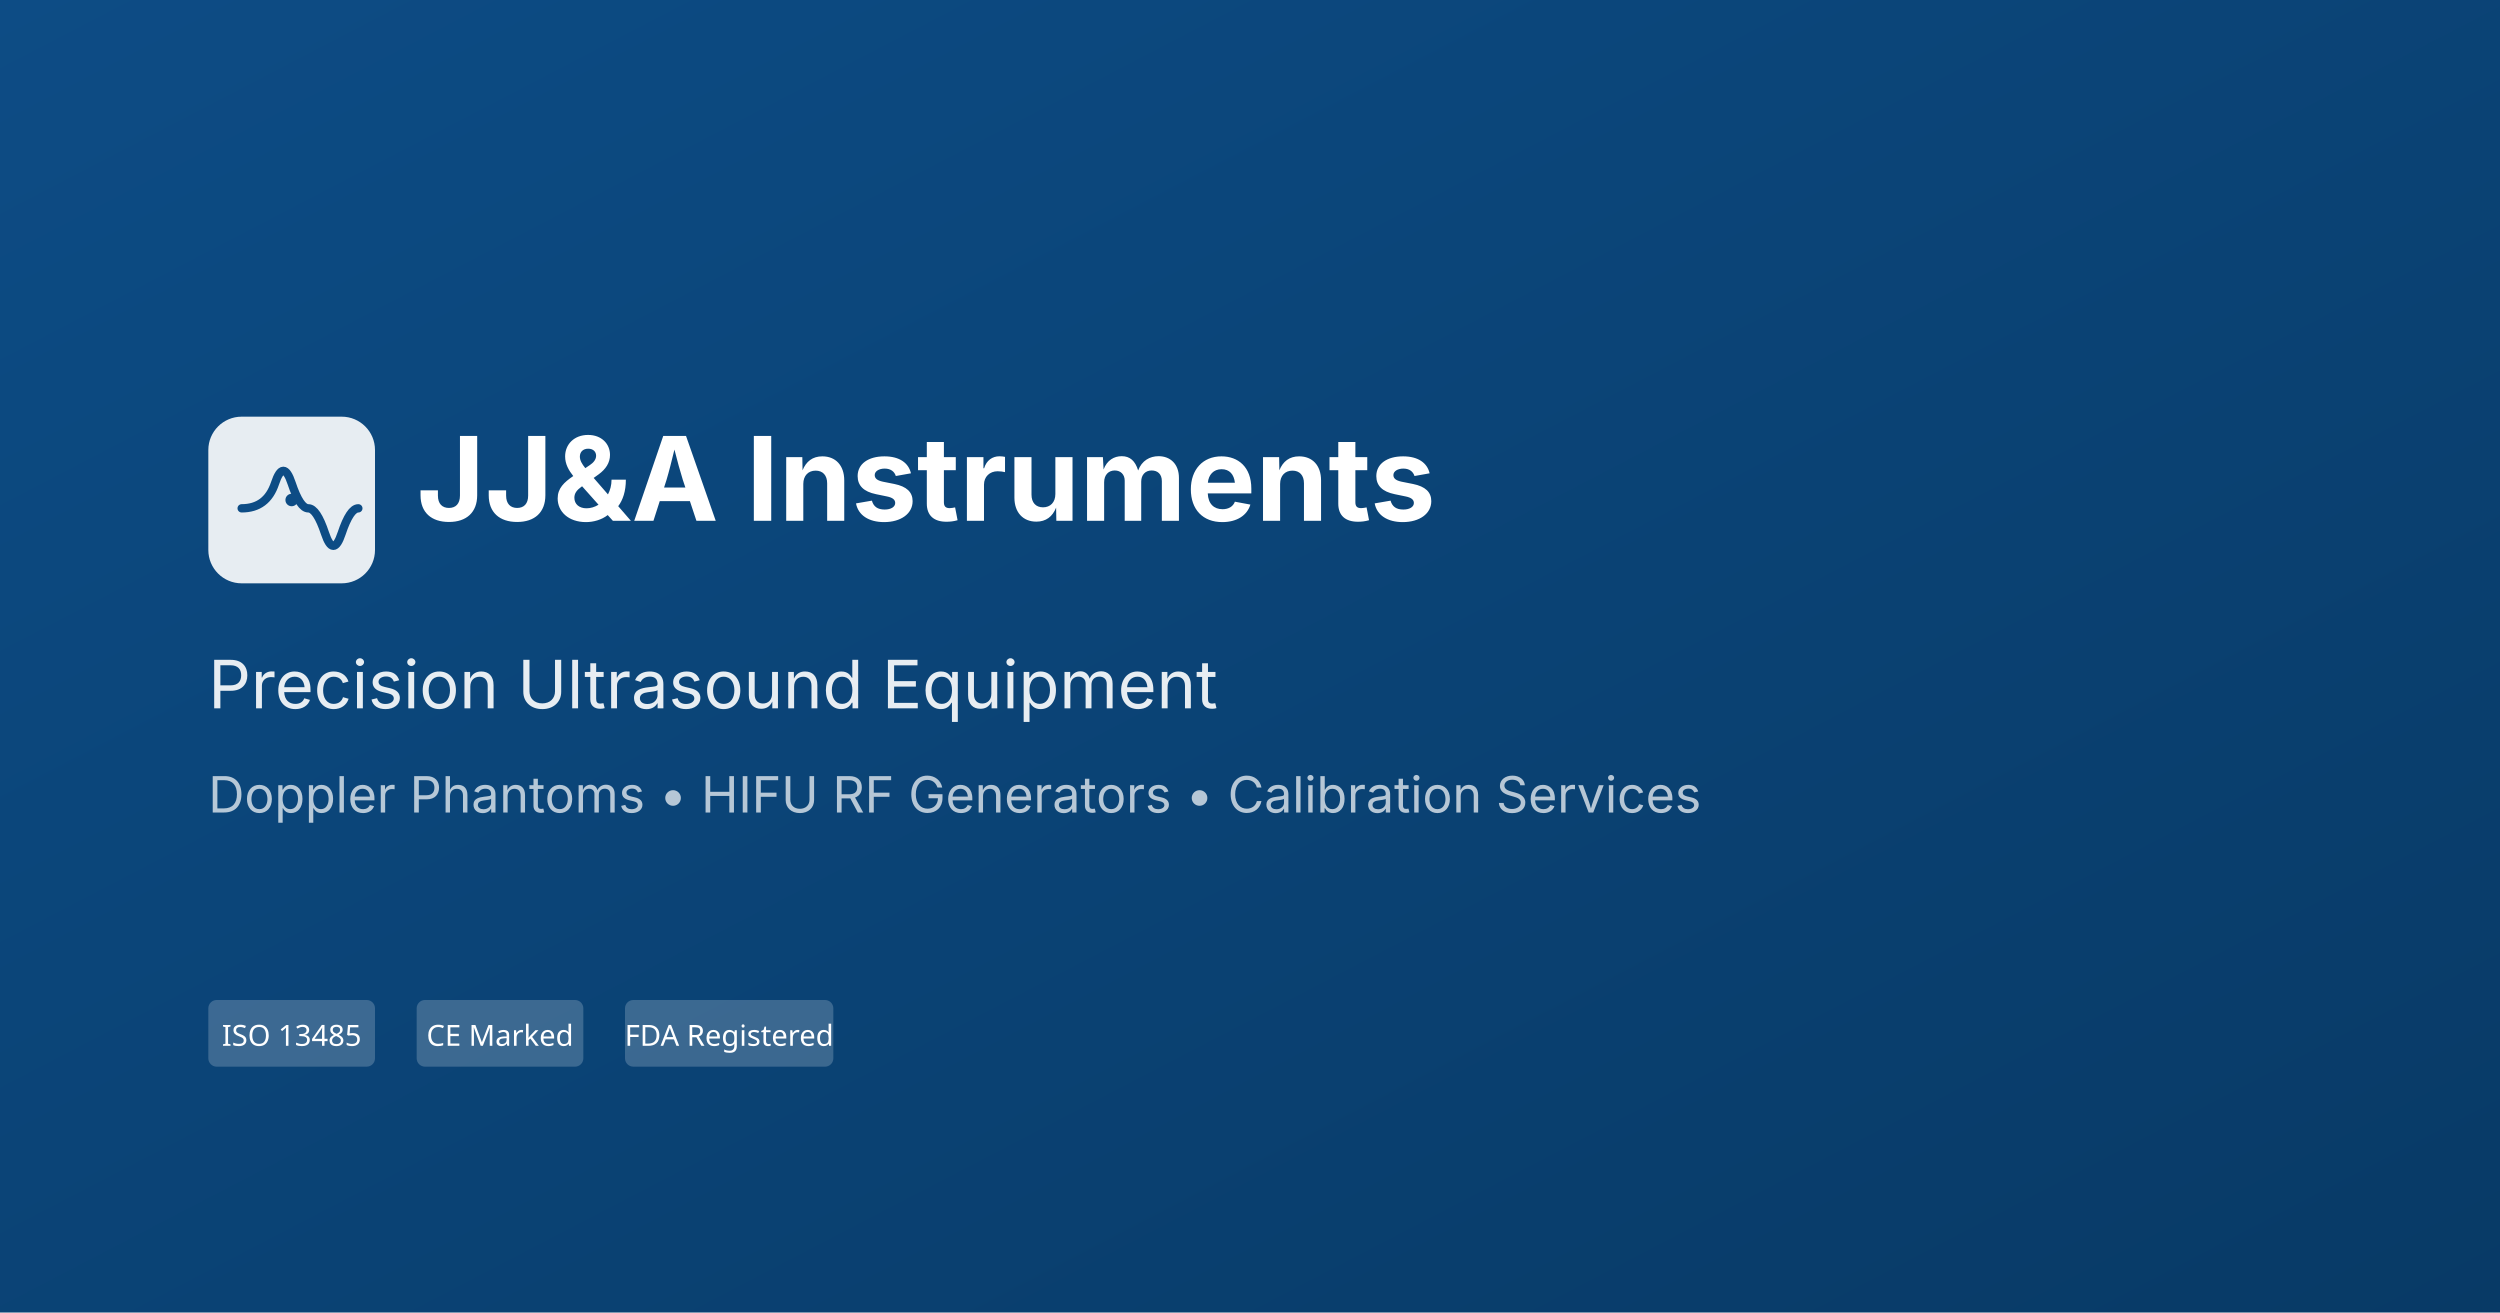
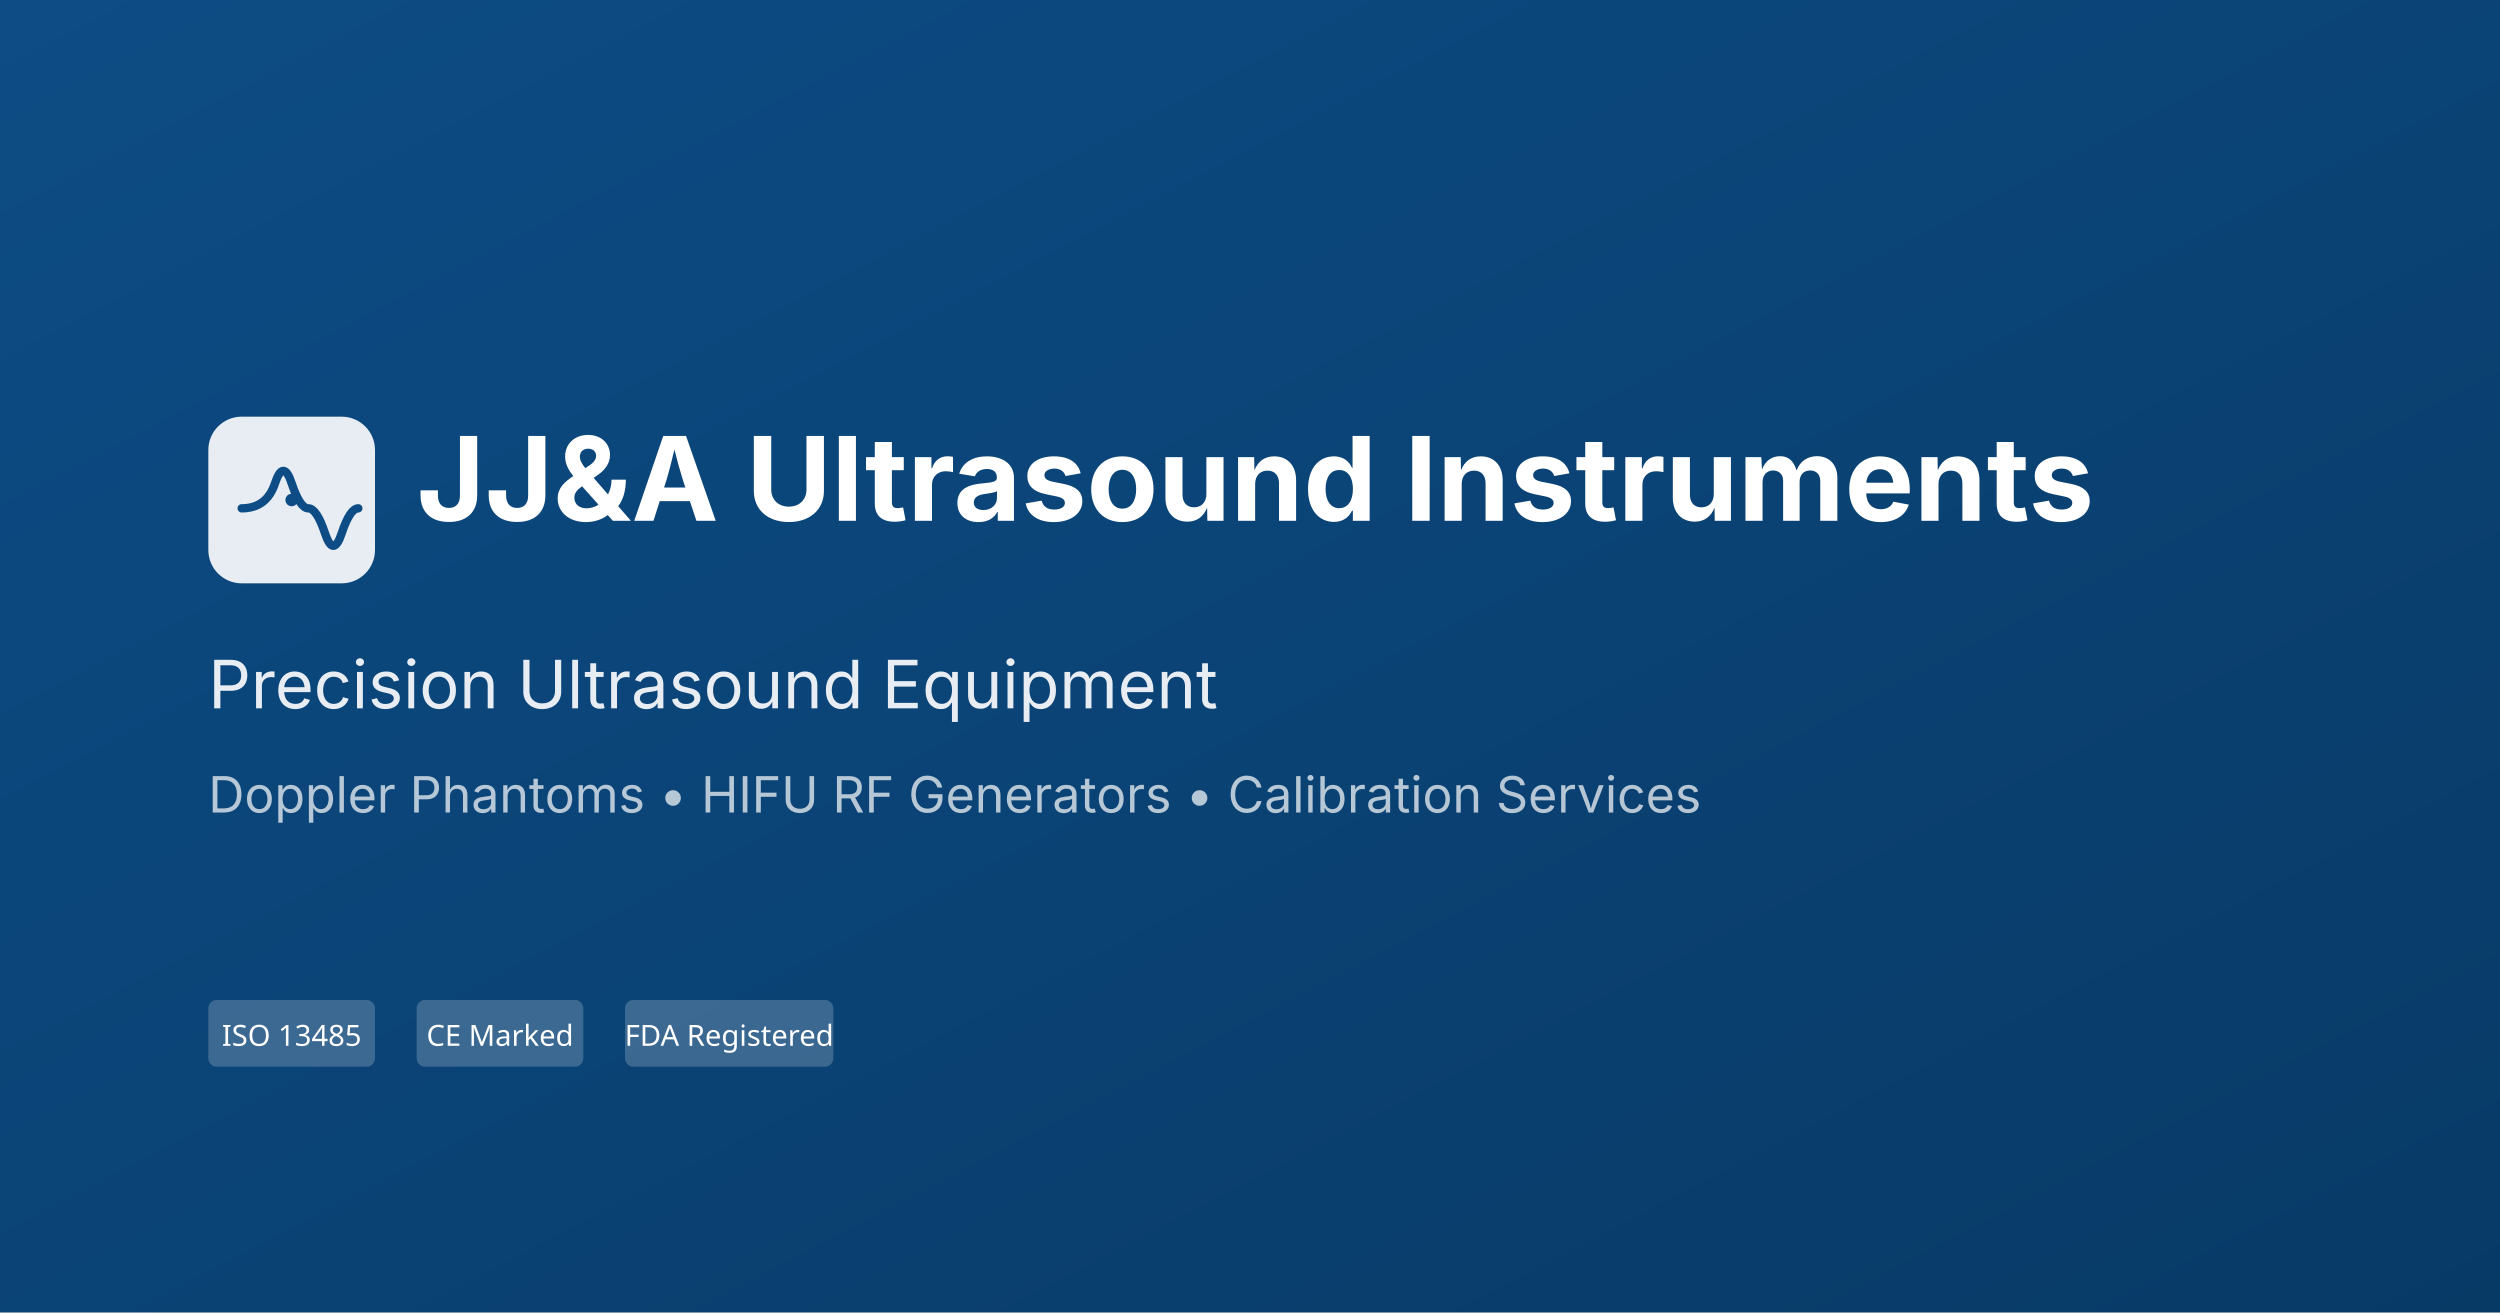
<svg xmlns="http://www.w3.org/2000/svg" width="1200" height="630" viewBox="0 0 1200 630">
  <defs>
    <linearGradient id="bg" x1="0%" y1="0%" x2="100%" y2="100%">
      <stop offset="0%" style="stop-color:#0d4c85" />
      <stop offset="100%" style="stop-color:#083a66" />
    </linearGradient>
  </defs>
  <rect width="1200" height="630" fill="url(#bg)" />
  <g transform="translate(100, 200)">
    <rect x="0" y="0" width="80" height="80" rx="16" fill="#fff" opacity="0.9" />
    <path d="M12 40 Q24 40 28 28 Q32 16 36 28 Q40 40 44 40 Q48 40 52 52 Q56 64 60 52 Q64 40 68 40" fill="none" stroke="#0d4c85" stroke-width="4" stroke-linecap="round" transform="translate(4,4)" />
    <circle cx="40" cy="40" r="3" fill="#0d4c85" />
  </g>
-   <text x="200" y="250" font-family="system-ui, -apple-system, sans-serif" font-size="56" font-weight="700" fill="#fff">JJ&amp;A Instruments</text>
+   <text x="200" y="250" font-family="system-ui, -apple-system, sans-serif" font-size="56" font-weight="700" fill="#fff">JJ&amp;A Ultrasound Instruments</text>
  <text x="100" y="340" font-family="system-ui, -apple-system, sans-serif" font-size="32" fill="#fff" opacity="0.9">Precision Ultrasound Equipment</text>
  <text x="100" y="390" font-family="system-ui, -apple-system, sans-serif" font-size="24" fill="#fff" opacity="0.7">Doppler Phantoms • HIFU RF Generators • Calibration Services</text>
  <g transform="translate(100, 480)">
    <rect x="0" y="0" width="80" height="32" rx="4" fill="#fff" opacity="0.2" />
    <text x="40" y="22" font-family="system-ui, sans-serif" font-size="14" fill="#fff" text-anchor="middle">ISO 13485</text>
    <rect x="100" y="0" width="80" height="32" rx="4" fill="#fff" opacity="0.2" />
    <text x="140" y="22" font-family="system-ui, sans-serif" font-size="14" fill="#fff" text-anchor="middle">CE Marked</text>
    <rect x="200" y="0" width="100" height="32" rx="4" fill="#fff" opacity="0.2" />
    <text x="250" y="22" font-family="system-ui, sans-serif" font-size="14" fill="#fff" text-anchor="middle">FDA Registered</text>
  </g>
</svg>
